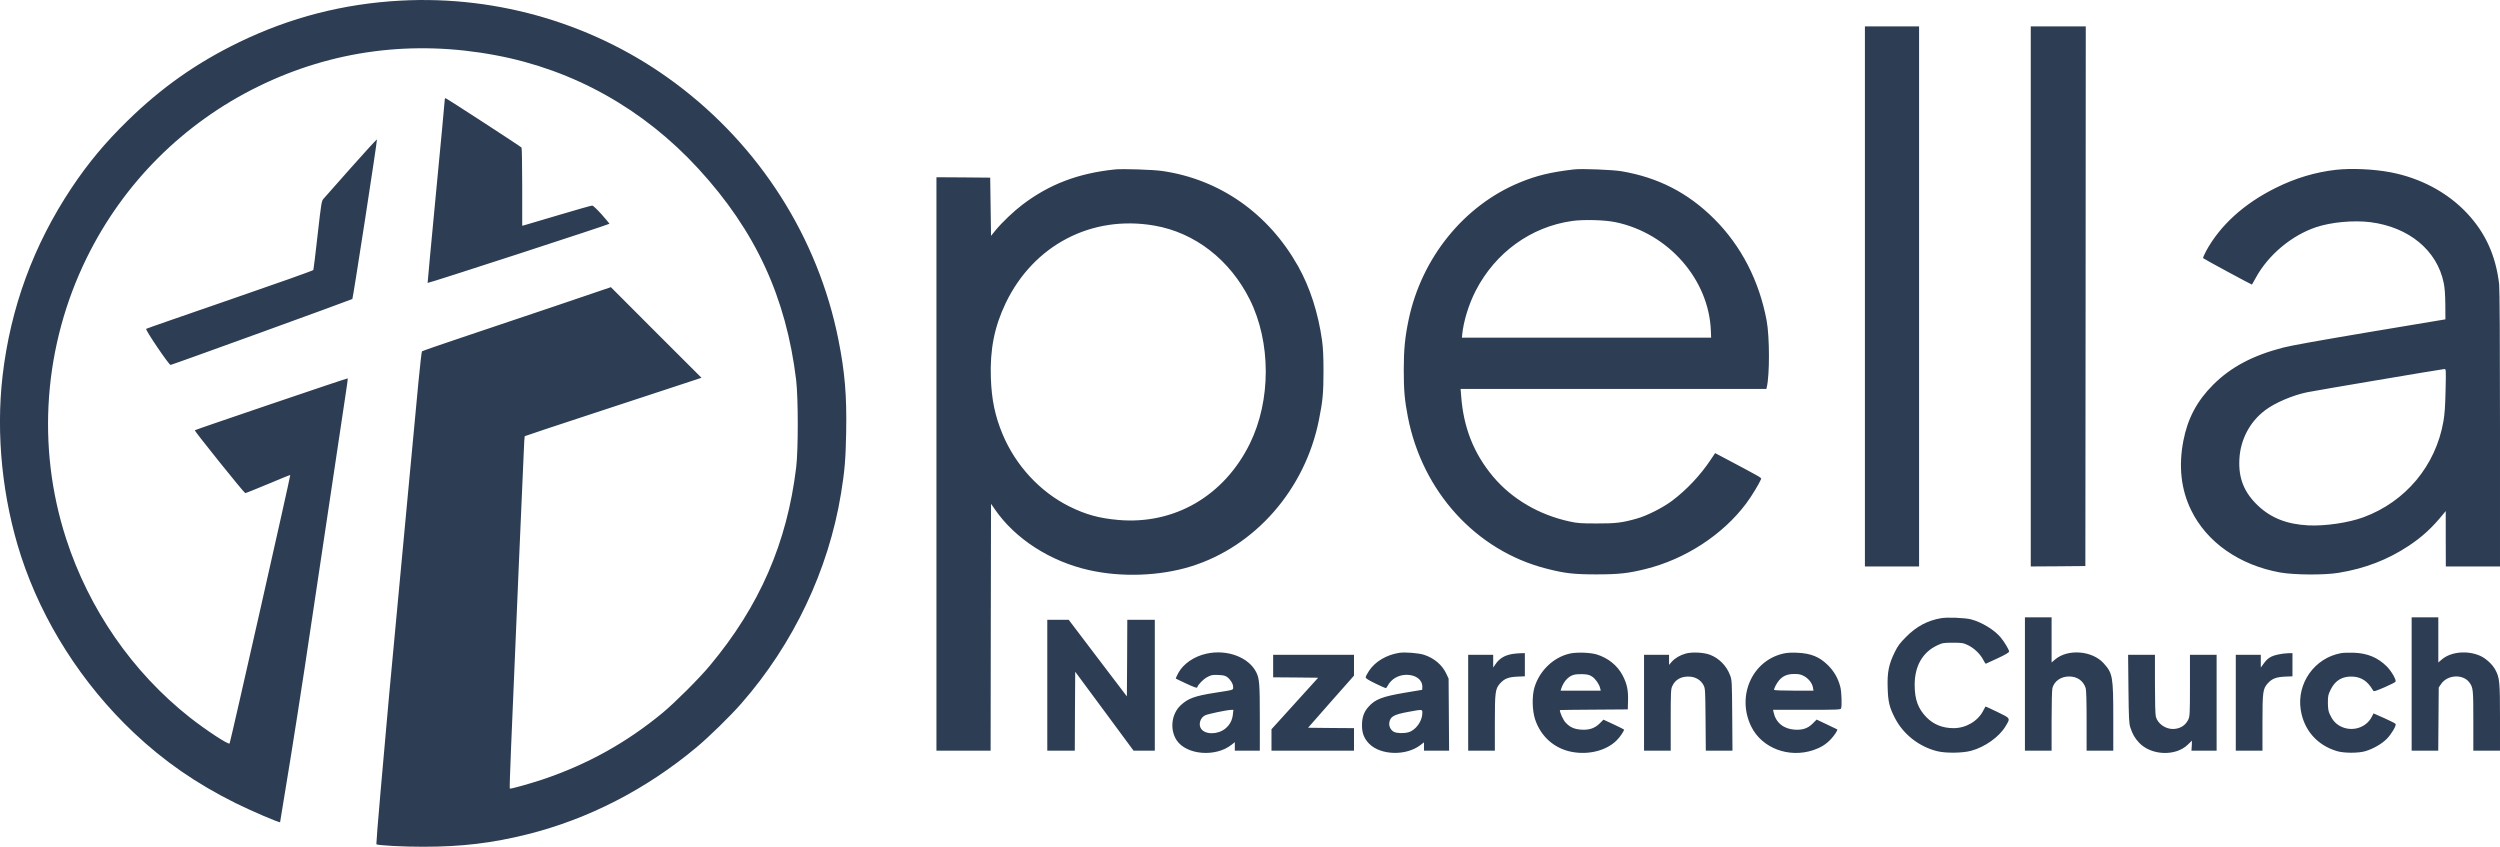
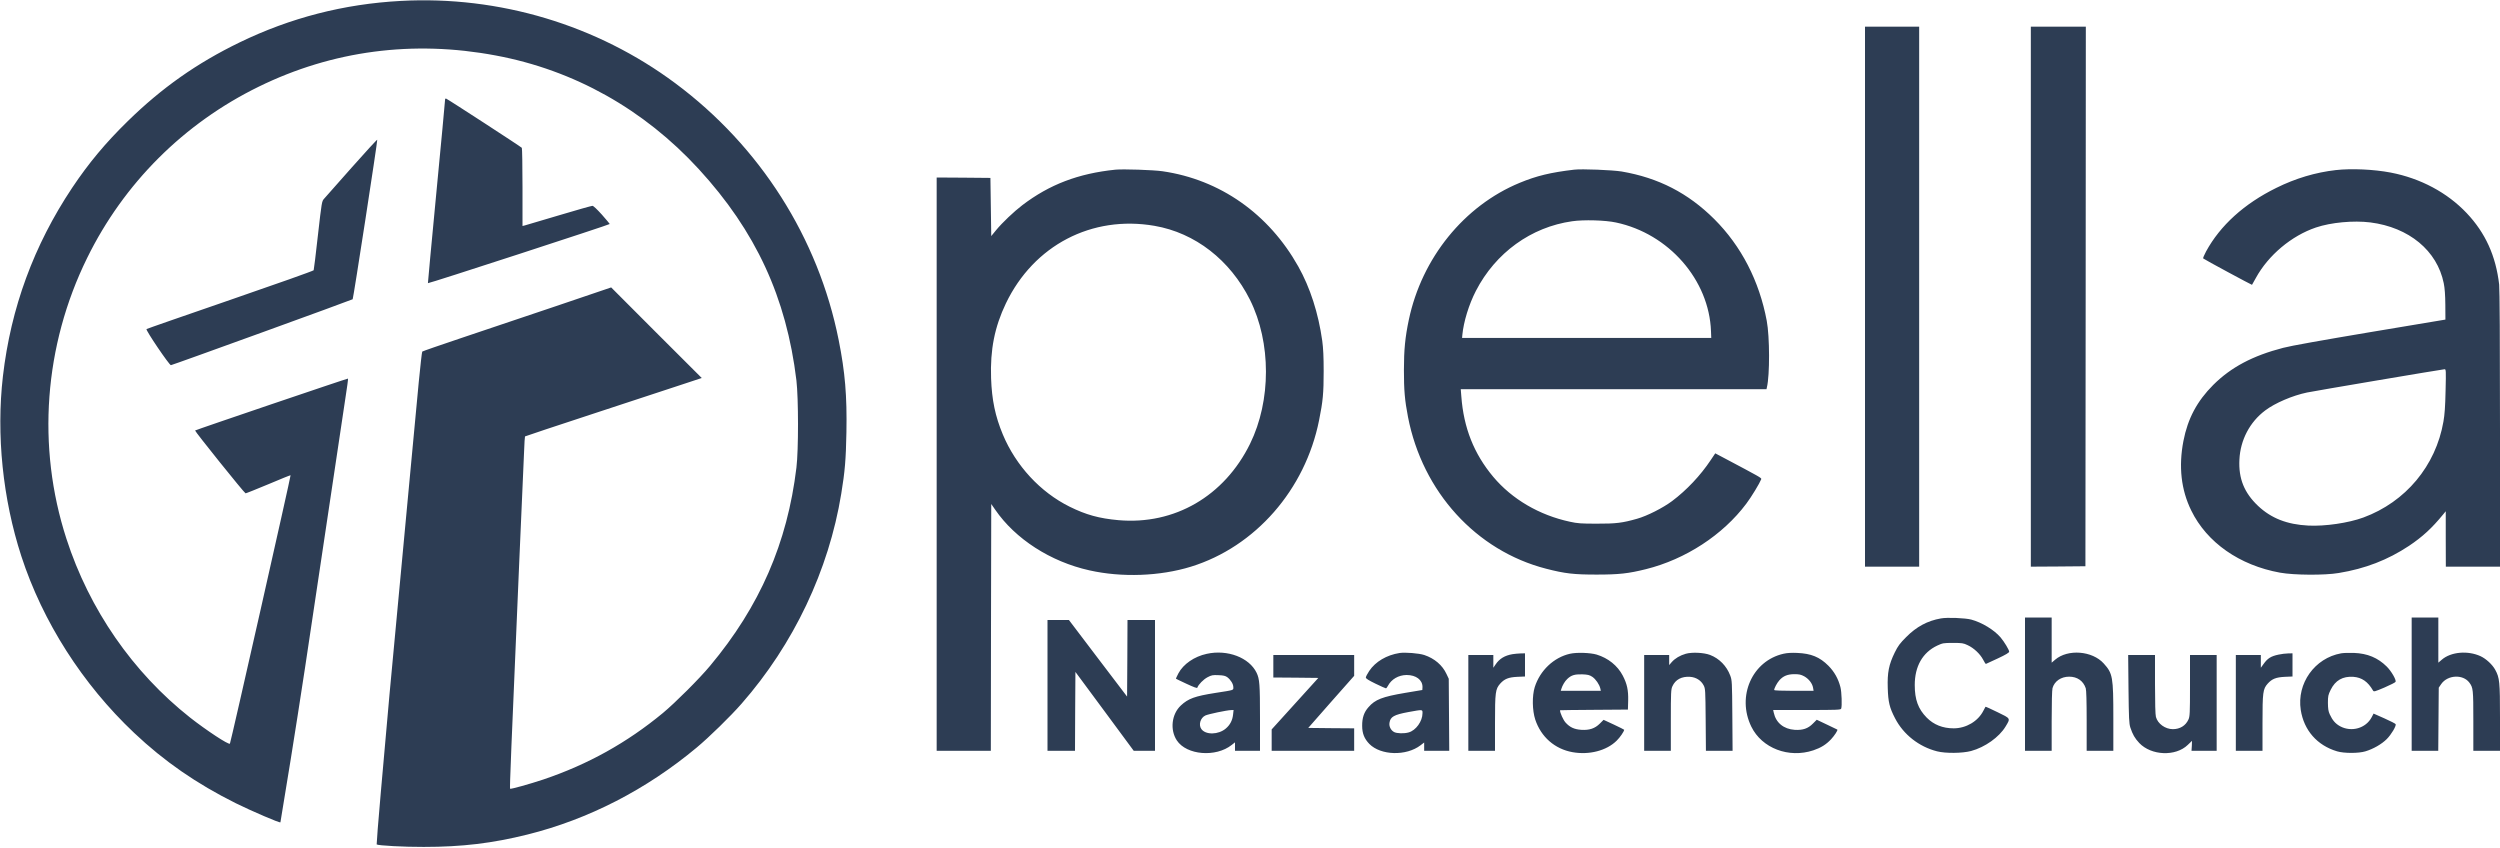
- <svg xmlns="http://www.w3.org/2000/svg" viewBox="0 0 2999.57 1016.01">
-   <g transform="translate(-0.433602,1016.659) scale(0.1,-0.1)" fill="#2D3D54" stroke="none">
+ <svg xmlns="http://www.w3.org/2000/svg" viewBox="0 0 3000 1017">
+   <g transform="translate(0,1017) scale(0.1,-0.1)" fill="#2D3D54" stroke="none">
    <path d="M4810 10159 c-684 -37 -1324 -202 -1935 -498 -513 -249 -933 -545 -1342 -945 -266 -260 -469 -503 -668 -801 -459 -689 -735 -1440 -830 -2260 -81 -703 -2 -1472 221 -2159 256 -786 733 -1534 1353 -2120 362 -342 749 -610 1221 -845 186 -92 527 -239 535 -229 1 2 57 343 124 758 128 803 159 1002 511 3365 61 407 126 843 145 969 20 126 34 231 31 233 -4 4 -1824 -614 -1835 -623 -7 -6 593 -754 606 -754 7 0 131 50 275 110 143 61 263 109 265 107 5 -6 -719 -3211 -728 -3221 -15 -17 -284 161 -479 314 -687 543 -1208 1296 -1483 2145 -358 1104 -269 2317 249 3370 440 896 1160 1615 2059 2055 884 433 1853 561 2845 374 937 -175 1776 -645 2435 -1363 685 -746 1052 -1541 1172 -2536 25 -214 26 -835 0 -1047 -109 -904 -439 -1664 -1036 -2378 -128 -154 -418 -443 -566 -566 -432 -357 -899 -617 -1435 -798 -162 -54 -391 -118 -399 -111 -6 6 12 444 109 2700 22 512 42 984 46 1050 3 66 9 200 13 297 3 97 9 179 11 181 3 3 376 127 830 276 454 149 930 305 1058 348 l233 77 -544 543 -543 544 -669 -227 c-369 -124 -877 -295 -1129 -380 -253 -85 -464 -158 -469 -163 -4 -4 -23 -170 -42 -367 -19 -198 -63 -676 -100 -1064 -36 -388 -86 -916 -110 -1175 -122 -1292 -171 -1823 -246 -2692 -30 -336 -51 -614 -49 -616 15 -14 331 -31 565 -30 461 0 825 44 1246 149 730 182 1425 539 2029 1043 149 124 405 374 539 527 625 713 1046 1600 1196 2519 44 268 56 411 62 737 8 438 -16 722 -93 1108 -244 1225 -943 2324 -1959 3080 -941 701 -2114 1053 -3295 989z M22380 6610 l0 -3240 325 0 325 0 0 3240 0 3240 -325 0 -325 0 0 -3240z M24370 6610 l0 -3240 328 2 327 3 3 3238 2 3237 -330 0 -330 0 0 -3240z M5340 8964 c0 -16 -47 -515 -104 -1109 -57 -594 -102 -1081 -101 -1083 6 -7 2185 703 2182 710 -1 4 -44 55 -95 113 -59 65 -101 105 -113 105 -11 0 -192 -51 -402 -114 -210 -63 -394 -117 -409 -121 l-28 -7 0 463 c0 255 -4 469 -8 475 -7 11 -884 581 -909 591 -9 3 -13 -5 -13 -23z M4220 8159 c-167 -189 -316 -357 -331 -374 -27 -30 -28 -35 -74 -438 -25 -225 -48 -414 -51 -420 -2 -7 -453 -167 -1002 -356 -548 -189 -1000 -346 -1004 -350 -13 -11 275 -436 293 -433 23 3 2173 783 2181 791 8 7 300 1900 295 1914 -1 5 -140 -145 -307 -334z M13385 8134 c-446 -46 -791 -178 -1117 -426 -101 -77 -241 -210 -315 -300 l-58 -71 -5 349 -5 349 -322 3 -323 2 0 -3440 0 -3440 325 0 325 0 2 1481 3 1481 47 -68 c242 -352 664 -624 1130 -728 390 -88 848 -71 1220 44 772 239 1371 924 1537 1757 46 227 55 327 55 588 0 172 -5 276 -17 365 -46 330 -145 639 -288 893 -355 632 -939 1042 -1629 1142 -110 16 -474 28 -565 19z m469 -674 c487 -84 907 -410 1146 -888 255 -513 255 -1209 1 -1727 -309 -629 -907 -976 -1579 -917 -233 21 -389 64 -587 162 -352 175 -644 491 -801 866 -91 218 -132 415 -141 675 -12 342 42 615 178 899 334 696 1031 1060 1783 930z M18890 8134 c-282 -33 -451 -74 -654 -158 -666 -275 -1174 -902 -1330 -1643 -44 -209 -59 -359 -59 -603 0 -243 10 -363 49 -564 174 -898 818 -1605 1659 -1821 225 -58 330 -70 605 -70 270 0 382 13 591 65 475 118 924 411 1204 785 63 83 161 246 180 295 5 15 -14 25 -446 254 l-106 56 -55 -82 c-122 -183 -287 -359 -463 -491 -110 -82 -299 -178 -420 -212 -175 -50 -254 -60 -485 -59 -185 0 -230 3 -320 23 -369 79 -696 271 -921 539 -232 277 -355 588 -383 965 l-7 87 1834 0 1835 0 5 23 c35 145 34 605 -2 797 -89 477 -305 897 -630 1221 -315 313 -669 495 -1111 571 -111 18 -478 33 -570 22z m502 -634 c633 -134 1118 -689 1140 -1305 l3 -80 -1495 0 -1495 0 3 35 c15 158 78 365 163 530 236 457 662 765 1155 835 138 20 397 13 526 -15z M28030 8129 c-245 -28 -483 -99 -715 -214 -384 -189 -672 -450 -842 -762 -23 -43 -39 -81 -35 -84 12 -12 584 -320 586 -317 2 2 22 38 46 82 149 273 428 507 721 606 181 61 449 86 653 61 464 -59 802 -339 881 -730 12 -59 18 -139 19 -260 l1 -176 -904 -151 c-576 -97 -954 -164 -1043 -188 -366 -95 -626 -233 -839 -445 -194 -194 -306 -404 -358 -673 -59 -306 -28 -586 94 -834 187 -384 579 -658 1066 -746 167 -30 534 -33 704 -4 318 52 588 157 842 325 163 109 277 214 410 377 l32 39 0 -332 1 -333 325 0 325 0 0 1648 c0 1061 -4 1679 -10 1737 -40 345 -165 620 -390 858 -233 246 -553 417 -911 486 -203 39 -472 51 -659 30z m1317 -2646 c-4 -191 -11 -288 -26 -373 -92 -530 -453 -963 -960 -1150 -180 -66 -461 -107 -661 -97 -256 13 -446 88 -603 236 -166 157 -236 328 -224 556 11 235 125 452 310 590 116 88 328 179 502 215 73 16 1622 278 1649 279 18 1 19 -8 13 -256z M23291 2749 c-161 -28 -294 -100 -416 -223 -76 -76 -99 -107 -138 -186 -71 -145 -90 -241 -84 -425 5 -170 21 -236 88 -365 100 -194 287 -341 504 -396 102 -26 303 -24 408 4 167 45 338 167 414 294 60 100 64 94 -97 172 -77 38 -142 67 -144 65 -2 -2 -13 -23 -25 -47 -64 -127 -207 -212 -357 -212 -131 0 -239 43 -324 129 -102 104 -143 215 -143 391 0 224 94 390 270 473 65 30 74 32 188 32 109 0 125 -2 177 -27 74 -34 149 -105 185 -173 15 -30 31 -54 34 -52 4 1 68 31 143 66 94 44 136 69 136 81 0 21 -59 119 -103 171 -78 91 -223 179 -352 214 -72 19 -288 28 -364 14z M24300 1960 l0 -800 160 0 160 0 0 358 c0 215 4 372 10 394 23 83 102 138 200 138 97 0 169 -50 199 -139 7 -23 11 -151 11 -392 l0 -359 160 0 160 0 0 393 c0 497 -7 535 -115 655 -137 153 -431 176 -583 46 l-42 -36 0 271 0 271 -160 0 -160 0 0 -800z M28940 1960 l0 -800 160 0 159 0 3 379 3 379 30 44 c77 110 261 119 337 17 46 -62 48 -82 48 -460 l0 -359 160 0 160 0 0 398 c0 432 -5 478 -57 574 -34 63 -110 133 -177 164 -153 70 -355 52 -464 -42 l-42 -36 0 271 0 271 -160 0 -160 0 0 -800z M12570 1945 l0 -785 165 0 165 0 2 474 3 473 350 -473 350 -474 128 0 127 0 0 785 0 785 -165 0 -165 0 -2 -460 -3 -459 -349 459 -349 460 -128 0 -129 0 0 -785z M14481 2324 c-149 -32 -281 -123 -340 -234 -18 -34 -31 -63 -29 -65 1 -2 59 -29 127 -61 88 -41 126 -55 129 -46 12 37 73 99 122 125 49 26 63 28 132 25 58 -2 83 -8 105 -24 41 -31 73 -82 73 -120 0 -38 16 -33 -215 -69 -248 -39 -326 -68 -415 -151 -111 -104 -132 -292 -48 -419 117 -177 468 -206 659 -54 l39 31 0 -51 0 -51 150 0 150 0 0 394 c0 405 -5 468 -41 543 -88 182 -349 282 -598 227z m316 -728 c-7 -69 -36 -125 -87 -168 -88 -76 -243 -79 -294 -6 -36 51 -11 134 48 162 36 17 255 63 310 65 l29 1 -6 -54z M16795 2334 c-155 -24 -290 -104 -364 -215 -22 -33 -41 -69 -41 -79 0 -13 32 -33 116 -74 64 -31 120 -56 125 -56 5 0 15 13 23 28 42 81 128 131 225 132 113 0 191 -58 191 -144 0 -20 -1 -36 -2 -36 -2 0 -93 -15 -203 -34 -278 -47 -363 -80 -443 -172 -54 -60 -77 -129 -76 -224 0 -91 26 -155 86 -217 137 -139 443 -148 615 -16 l43 33 0 -50 0 -50 150 0 151 0 -3 433 -3 432 -27 57 c-49 106 -144 187 -267 228 -64 21 -228 34 -296 24z m275 -722 c0 -97 -79 -207 -166 -231 -56 -16 -140 -13 -174 4 -40 21 -64 69 -56 113 11 71 54 95 225 127 177 32 171 33 171 -13z M18840 2325 c-195 -44 -360 -201 -423 -400 -33 -106 -30 -280 6 -390 69 -208 234 -353 447 -391 200 -36 409 18 530 138 41 40 90 112 90 131 0 2 -56 30 -124 62 l-123 57 -45 -45 c-59 -59 -125 -81 -222 -75 -85 6 -137 30 -189 87 -28 31 -67 117 -67 148 0 1 183 4 408 5 l407 3 3 107 c3 127 -13 201 -65 301 -63 120 -175 210 -313 252 -79 23 -240 28 -320 10z m268 -277 c41 -28 84 -90 96 -140 l6 -28 -240 0 -241 0 7 23 c13 43 42 92 71 119 48 46 89 58 179 56 68 -3 87 -7 122 -30z M20230 2325 c-70 -20 -129 -55 -169 -100 l-31 -36 0 61 0 60 -150 0 -150 0 0 -575 0 -575 160 0 160 0 0 368 c0 334 2 371 19 407 36 80 111 120 212 113 72 -5 132 -43 163 -103 20 -38 21 -57 24 -412 l3 -373 160 0 160 0 -3 423 c-3 406 -4 424 -25 480 -43 115 -132 206 -243 248 -74 28 -215 35 -290 14z M21402 2325 c-376 -85 -564 -511 -386 -875 127 -259 449 -382 744 -284 92 31 154 70 213 133 41 44 83 108 75 116 -2 2 -58 29 -125 60 l-122 58 -46 -46 c-59 -60 -122 -81 -219 -75 -132 9 -225 85 -251 206 l-7 32 405 0 c360 0 406 2 411 16 12 31 6 201 -9 259 -26 101 -73 184 -144 256 -105 105 -207 147 -376 154 -66 3 -121 0 -163 -10z m249 -271 c55 -31 97 -85 106 -138 l6 -36 -237 0 c-130 0 -236 4 -236 9 0 22 33 84 62 117 46 52 99 74 182 74 55 0 78 -5 117 -26z M28093 2330 c-317 -57 -533 -361 -484 -679 38 -245 197 -426 436 -497 83 -25 259 -25 340 0 94 28 195 86 256 147 54 54 115 156 107 179 -2 6 -62 37 -134 69 l-131 58 -23 -44 c-70 -133 -243 -182 -379 -108 -56 31 -91 71 -124 143 -17 37 -21 67 -22 137 0 82 3 96 33 157 56 114 145 165 273 156 101 -8 173 -57 235 -164 10 -17 18 -15 138 36 70 30 130 61 133 68 10 23 -50 127 -106 183 -107 106 -231 158 -394 164 -56 2 -125 0 -154 -5z M18150 2320 c-93 -16 -156 -54 -202 -122 l-28 -41 0 76 0 77 -150 0 -150 0 0 -575 0 -575 160 0 160 0 0 333 c0 370 5 408 62 473 51 57 100 77 206 82 l92 4 0 139 0 139 -52 -1 c-29 -1 -73 -5 -98 -9z M27344 2315 c-94 -20 -132 -44 -182 -114 l-32 -44 0 76 0 77 -150 0 -150 0 0 -575 0 -575 160 0 160 0 0 333 c0 370 5 408 62 473 51 57 100 77 206 82 l92 4 0 139 0 139 -52 -1 c-29 0 -81 -7 -114 -14z M15280 2175 l0 -135 270 -2 270 -3 -280 -309 -280 -309 0 -128 0 -129 495 0 495 0 0 135 0 135 -276 2 -275 3 275 313 276 312 0 125 0 125 -485 0 -485 0 0 -135z M25542 1903 c4 -358 7 -415 22 -463 28 -84 53 -128 107 -186 145 -152 436 -164 582 -23 28 27 51 49 51 49 1 0 -1 -27 -2 -60 l-4 -60 151 0 151 0 0 575 0 575 -160 0 -160 0 0 -367 c0 -336 -2 -371 -19 -408 -34 -74 -102 -115 -188 -115 -91 1 -180 65 -202 147 -7 23 -11 175 -11 391 l0 352 -161 0 -161 0 4 -407z" />
  </g>
</svg>
